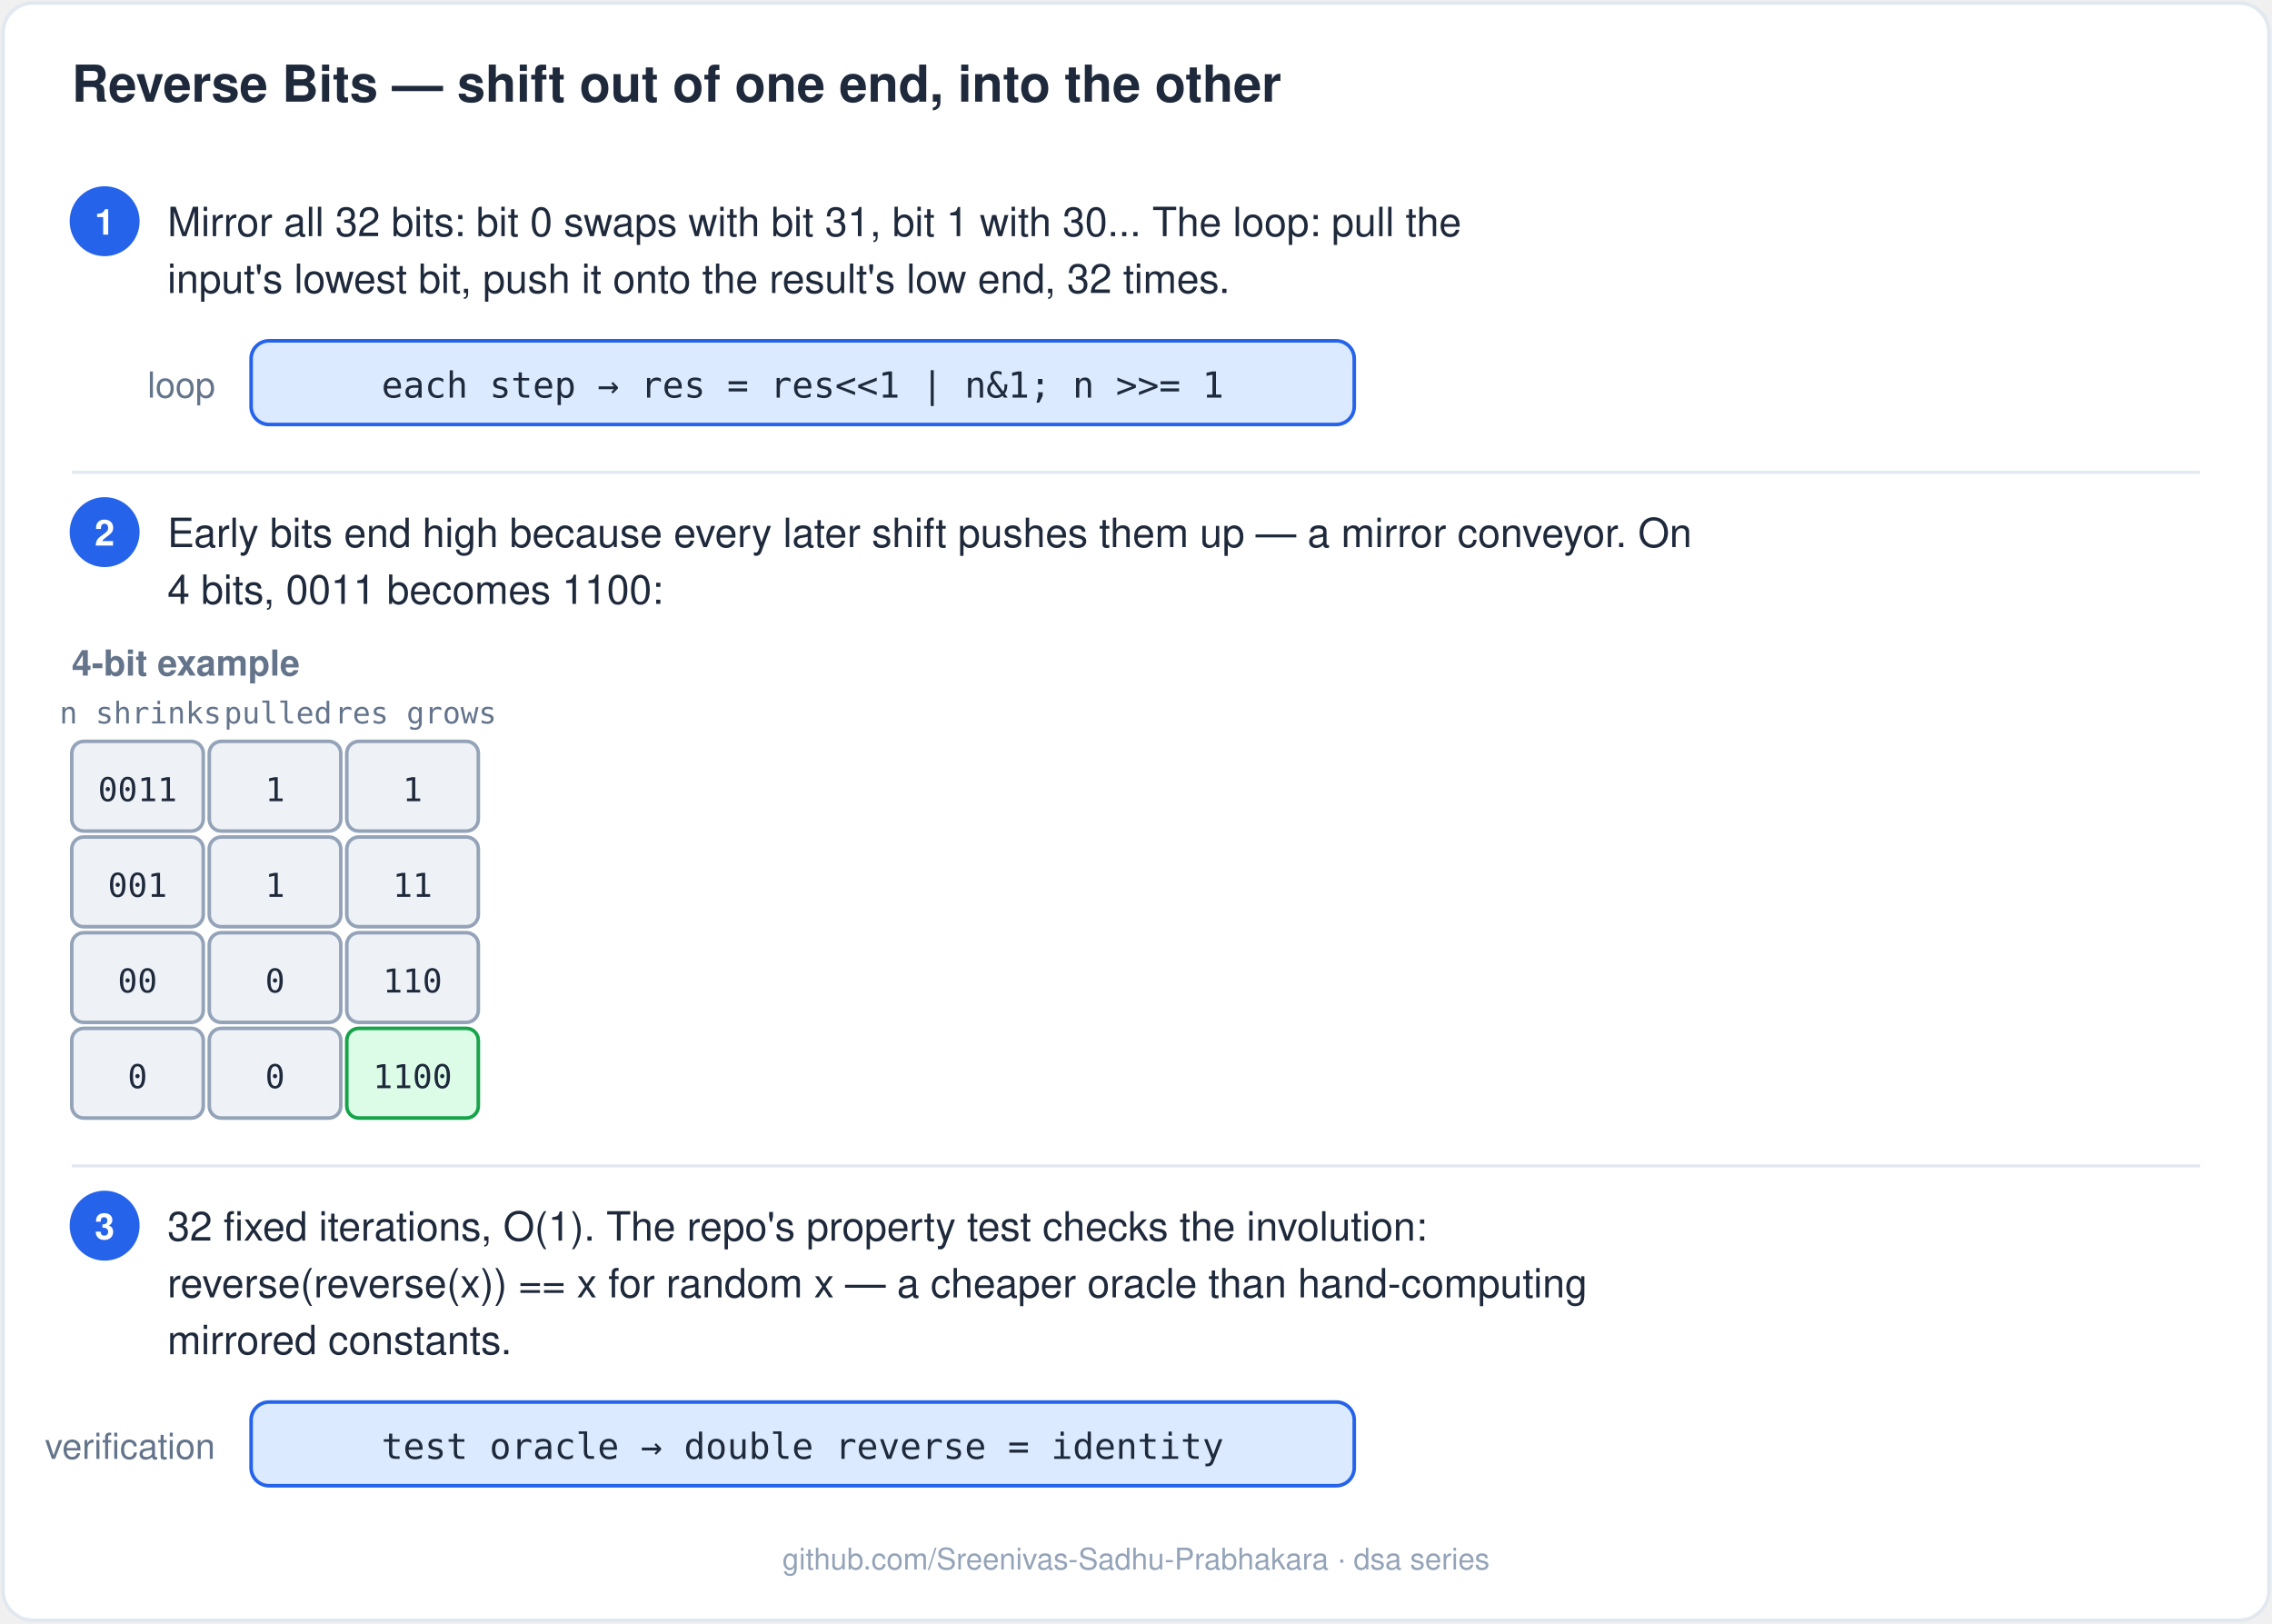
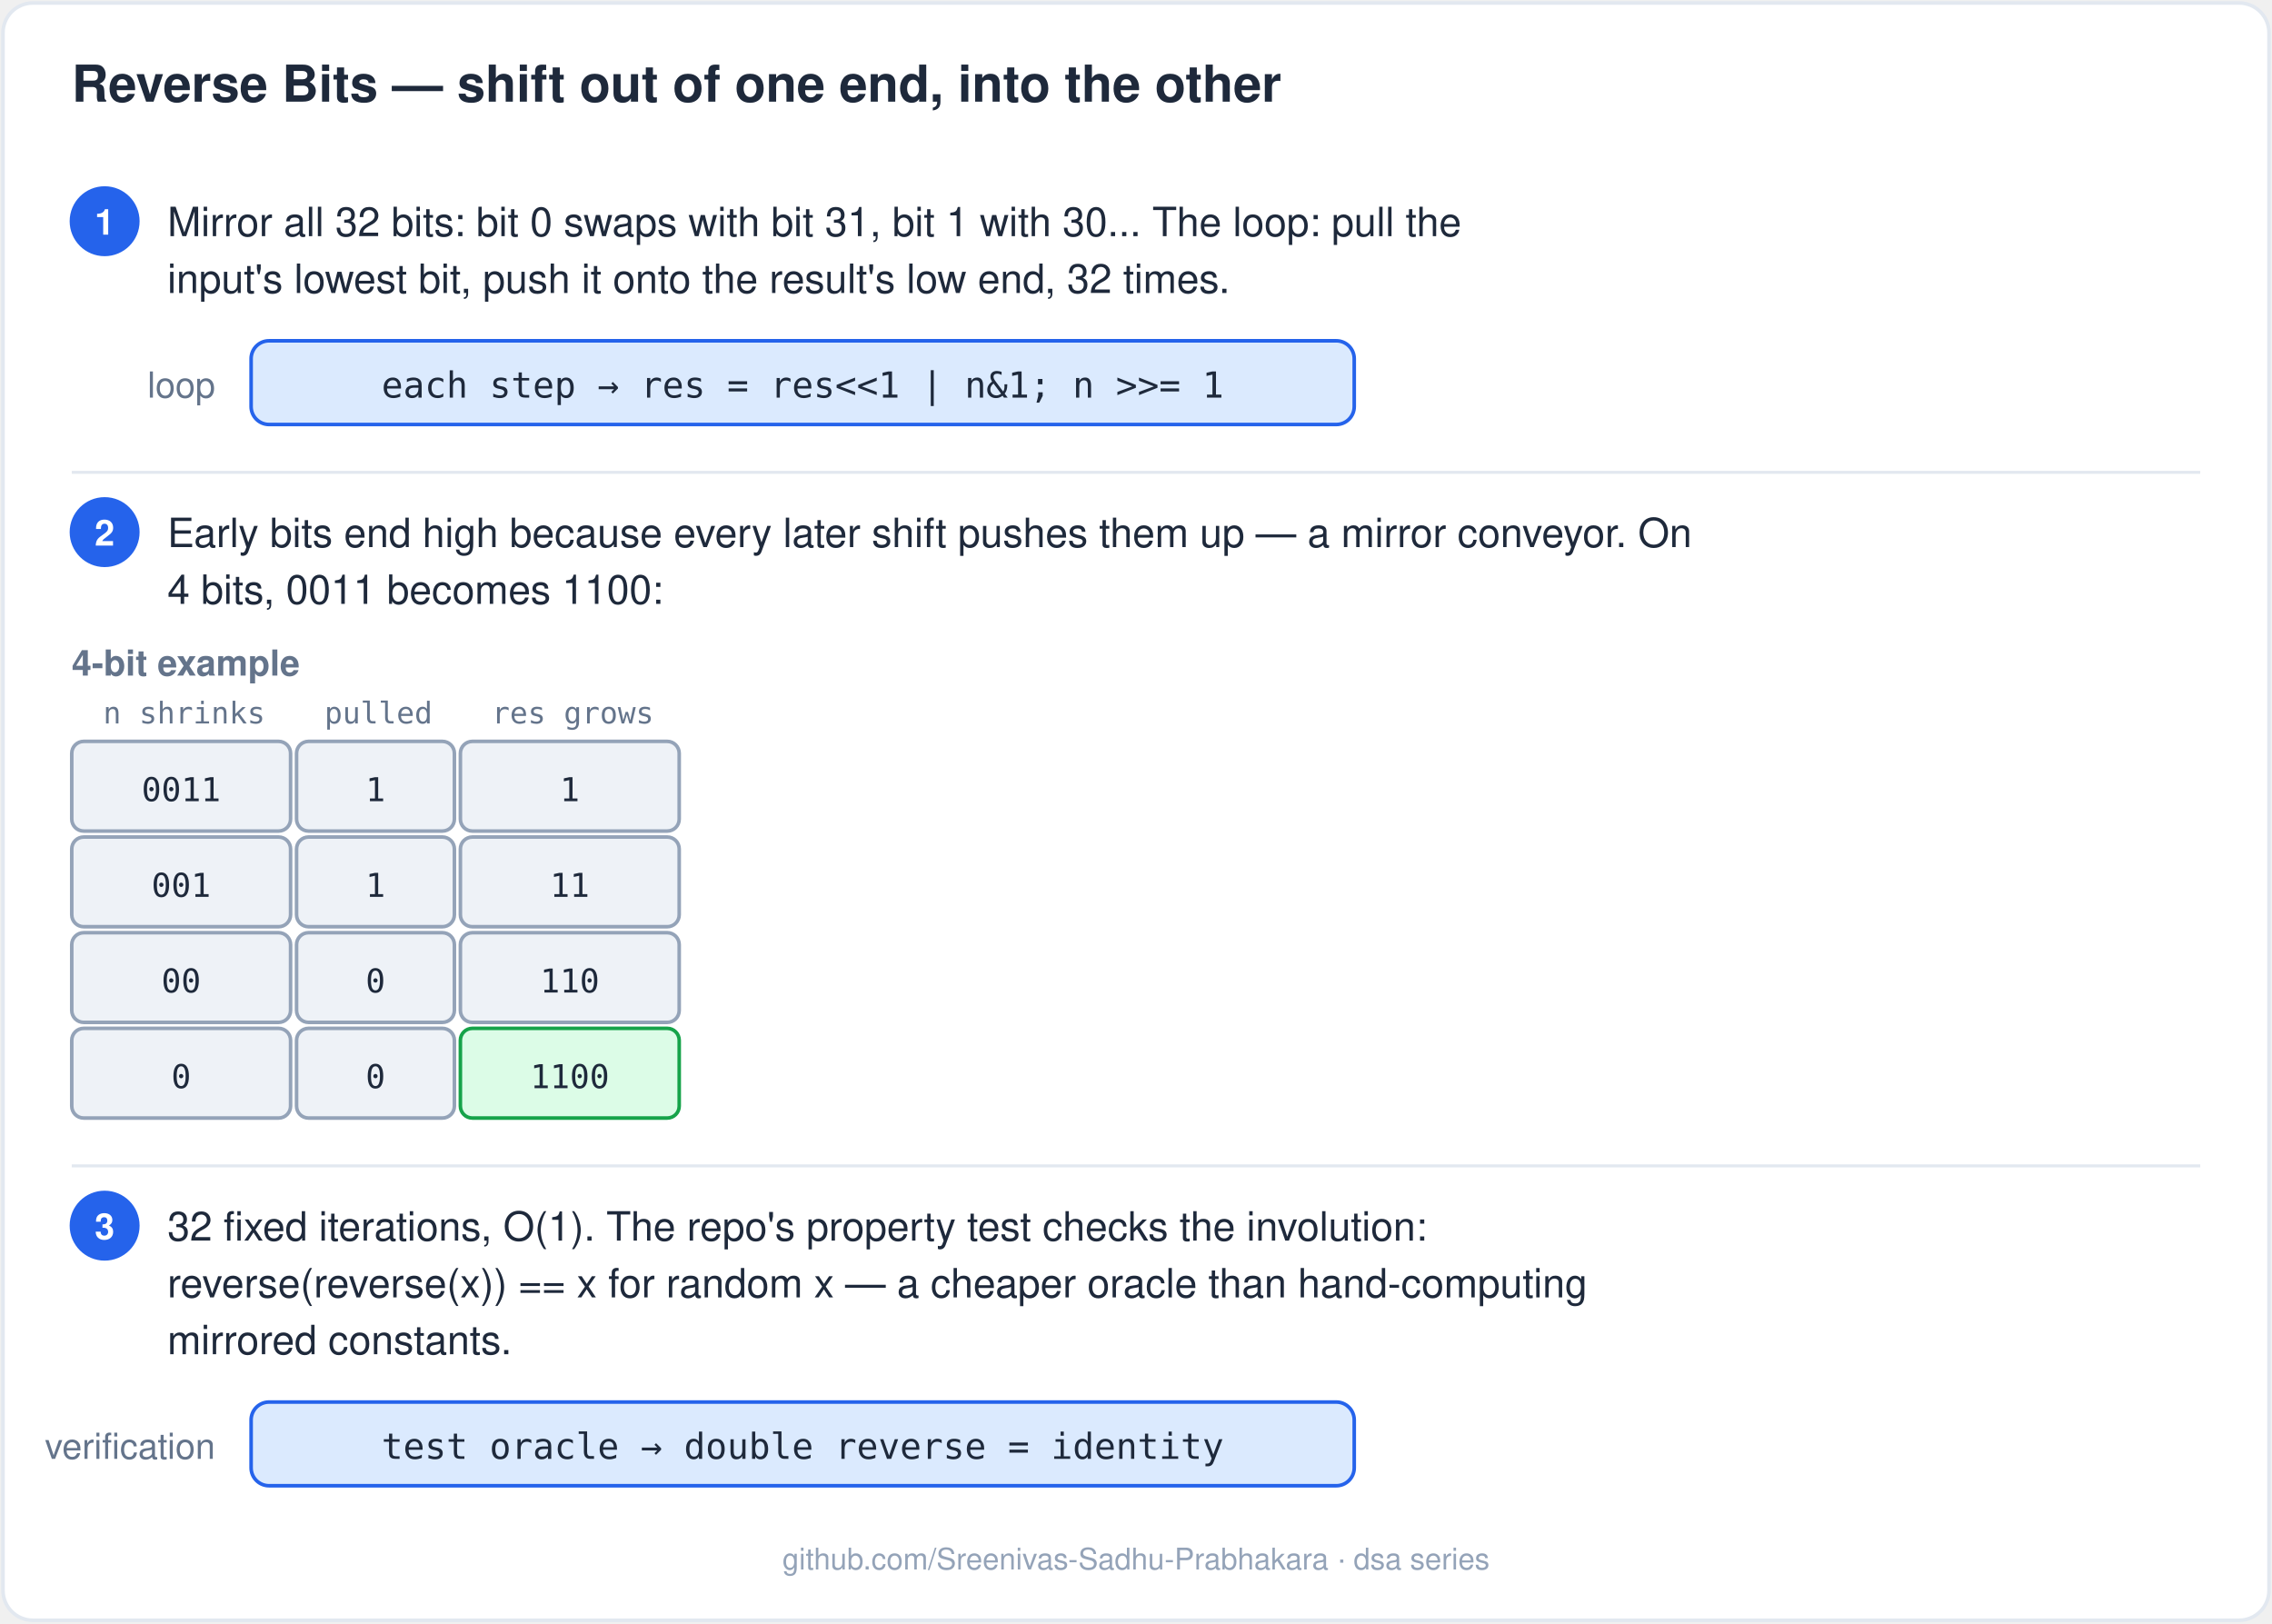
<svg xmlns="http://www.w3.org/2000/svg" width="760" height="543" viewBox="0 0 760 543" role="img" aria-label="Step-by-step visual walkthrough">
  <defs>
    <marker id="arr" markerWidth="8" markerHeight="8" refX="6" refY="3" orient="auto">
      <path d="M0,0 L7,3 L0,6 z" fill="context-stroke" />
    </marker>
  </defs>
  <rect x="1.0" y="1.0" width="758.0" height="541.0" rx="10" fill="#ffffff" stroke="#e2e8f0" stroke-width="1.2" />
  <text x="24.0" y="34.0" font-family="-apple-system,Segoe UI,Helvetica,Arial,sans-serif" font-size="17" fill="#1e293b" text-anchor="start" font-weight="600">Reverse Bits — shift out of one end, into the other</text>
  <circle cx="35.0" cy="74.0" r="11" fill="#2563eb" stroke="#2563eb" stroke-width="1.4" />
  <text x="35.0" y="78.5" font-family="-apple-system,Segoe UI,Helvetica,Arial,sans-serif" font-size="12" fill="#ffffff" text-anchor="middle" font-weight="600">1</text>
  <text x="56.0" y="79.0" font-family="-apple-system,Segoe UI,Helvetica,Arial,sans-serif" font-size="13.5" fill="#1e293b" text-anchor="start">Mirror all 32 bits: bit 0 swaps with bit 31, bit 1 with 30... The loop: pull the</text>
  <text x="56.0" y="98.0" font-family="-apple-system,Segoe UI,Helvetica,Arial,sans-serif" font-size="13.5" fill="#1e293b" text-anchor="start">input's lowest bit, push it onto the result's low end, 32 times.</text>
  <text x="72.0" y="133.0" font-family="-apple-system,Segoe UI,Helvetica,Arial,sans-serif" font-size="12" fill="#64748b" text-anchor="end">loop</text>
  <rect x="84.0" y="114.0" width="369.0" height="28.0" rx="6" fill="#dbeafe" stroke="#2563eb" stroke-width="1.2" />
  <text x="268.5" y="133.0" font-family="ui-monospace,Menlo,monospace" font-size="12" fill="#1e293b" text-anchor="middle">each step → res = res&lt;&lt;1 | n&amp;1; n &gt;&gt;= 1</text>
  <line x1="24.0" y1="158.0" x2="736.0" y2="158.0" stroke="#e2e8f0" stroke-width="1" />
  <circle cx="35.0" cy="178.0" r="11" fill="#2563eb" stroke="#2563eb" stroke-width="1.4" />
  <text x="35.0" y="182.5" font-family="-apple-system,Segoe UI,Helvetica,Arial,sans-serif" font-size="12" fill="#ffffff" text-anchor="middle" font-weight="600">2</text>
  <text x="56.0" y="183.0" font-family="-apple-system,Segoe UI,Helvetica,Arial,sans-serif" font-size="13.5" fill="#1e293b" text-anchor="start">Early bits end high because every later shift pushes them up — a mirror conveyor. On</text>
  <text x="56.0" y="202.0" font-family="-apple-system,Segoe UI,Helvetica,Arial,sans-serif" font-size="13.5" fill="#1e293b" text-anchor="start">4 bits, 0011 becomes 1100:</text>
  <text x="24.0" y="226.0" font-family="-apple-system,Segoe UI,Helvetica,Arial,sans-serif" font-size="12" fill="#64748b" text-anchor="start" font-weight="600">4-bit example</text>
-   <text x="47.0" y="242.0" font-family="ui-monospace,Menlo,monospace" font-size="10" fill="#64748b" text-anchor="middle">n shrinks</text>
-   <text x="93.0" y="242.0" font-family="ui-monospace,Menlo,monospace" font-size="10" fill="#64748b" text-anchor="middle">pulled</text>
-   <text x="139.0" y="242.0" font-family="ui-monospace,Menlo,monospace" font-size="10" fill="#64748b" text-anchor="middle">res grows</text>
-   <rect x="24.0" y="248.0" width="44.0" height="30.0" rx="4" fill="#eef2f7" stroke="#94a3b8" stroke-width="1.2" />
-   <text x="46.0" y="268.0" font-family="ui-monospace,Menlo,monospace" font-size="11" fill="#1e293b" text-anchor="middle">0011</text>
-   <rect x="70.0" y="248.0" width="44.0" height="30.0" rx="4" fill="#eef2f7" stroke="#94a3b8" stroke-width="1.2" />
-   <text x="92.0" y="268.0" font-family="ui-monospace,Menlo,monospace" font-size="11" fill="#1e293b" text-anchor="middle">1</text>
-   <rect x="116.0" y="248.0" width="44.0" height="30.0" rx="4" fill="#eef2f7" stroke="#94a3b8" stroke-width="1.2" />
-   <text x="138.0" y="268.0" font-family="ui-monospace,Menlo,monospace" font-size="11" fill="#1e293b" text-anchor="middle">1</text>
-   <rect x="24.0" y="280.0" width="44.0" height="30.0" rx="4" fill="#eef2f7" stroke="#94a3b8" stroke-width="1.2" />
-   <text x="46.0" y="300.0" font-family="ui-monospace,Menlo,monospace" font-size="11" fill="#1e293b" text-anchor="middle">001</text>
-   <rect x="70.0" y="280.0" width="44.0" height="30.0" rx="4" fill="#eef2f7" stroke="#94a3b8" stroke-width="1.2" />
-   <text x="92.0" y="300.0" font-family="ui-monospace,Menlo,monospace" font-size="11" fill="#1e293b" text-anchor="middle">1</text>
-   <rect x="116.0" y="280.0" width="44.0" height="30.0" rx="4" fill="#eef2f7" stroke="#94a3b8" stroke-width="1.2" />
-   <text x="138.0" y="300.0" font-family="ui-monospace,Menlo,monospace" font-size="11" fill="#1e293b" text-anchor="middle">11</text>
-   <rect x="24.0" y="312.0" width="44.0" height="30.0" rx="4" fill="#eef2f7" stroke="#94a3b8" stroke-width="1.2" />
-   <text x="46.0" y="332.0" font-family="ui-monospace,Menlo,monospace" font-size="11" fill="#1e293b" text-anchor="middle">00</text>
-   <rect x="70.0" y="312.0" width="44.0" height="30.0" rx="4" fill="#eef2f7" stroke="#94a3b8" stroke-width="1.2" />
-   <text x="92.0" y="332.0" font-family="ui-monospace,Menlo,monospace" font-size="11" fill="#1e293b" text-anchor="middle">0</text>
-   <rect x="116.0" y="312.0" width="44.0" height="30.0" rx="4" fill="#eef2f7" stroke="#94a3b8" stroke-width="1.2" />
-   <text x="138.0" y="332.0" font-family="ui-monospace,Menlo,monospace" font-size="11" fill="#1e293b" text-anchor="middle">110</text>
-   <rect x="24.0" y="344.0" width="44.0" height="30.0" rx="4" fill="#eef2f7" stroke="#94a3b8" stroke-width="1.2" />
-   <text x="46.0" y="364.0" font-family="ui-monospace,Menlo,monospace" font-size="11" fill="#1e293b" text-anchor="middle">0</text>
-   <rect x="70.0" y="344.0" width="44.0" height="30.0" rx="4" fill="#eef2f7" stroke="#94a3b8" stroke-width="1.2" />
-   <text x="92.0" y="364.0" font-family="ui-monospace,Menlo,monospace" font-size="11" fill="#1e293b" text-anchor="middle">0</text>
-   <rect x="116.0" y="344.0" width="44.0" height="30.0" rx="4" fill="#dcfce7" stroke="#16a34a" stroke-width="1.2" />
-   <text x="138.0" y="364.0" font-family="ui-monospace,Menlo,monospace" font-size="11" fill="#1e293b" text-anchor="middle">1100</text>
+   <text x="61.6" y="242.0" font-family="ui-monospace,Menlo,monospace" font-size="10" fill="#64748b" text-anchor="middle">n shrinks</text>
+   <text x="126.6" y="242.0" font-family="ui-monospace,Menlo,monospace" font-size="10" fill="#64748b" text-anchor="middle">pulled</text>
+   <text x="191.6" y="242.0" font-family="ui-monospace,Menlo,monospace" font-size="10" fill="#64748b" text-anchor="middle">res grows</text>
+   <rect x="24.0" y="248.0" width="73.2" height="30.0" rx="4" fill="#eef2f7" stroke="#94a3b8" stroke-width="1.2" />
+   <text x="60.6" y="268.0" font-family="ui-monospace,Menlo,monospace" font-size="11" fill="#1e293b" text-anchor="middle">0011</text>
+   <rect x="99.2" y="248.0" width="52.8" height="30.0" rx="4" fill="#eef2f7" stroke="#94a3b8" stroke-width="1.2" />
+   <text x="125.6" y="268.0" font-family="ui-monospace,Menlo,monospace" font-size="11" fill="#1e293b" text-anchor="middle">1</text>
+   <rect x="154.0" y="248.0" width="73.2" height="30.0" rx="4" fill="#eef2f7" stroke="#94a3b8" stroke-width="1.2" />
+   <text x="190.6" y="268.0" font-family="ui-monospace,Menlo,monospace" font-size="11" fill="#1e293b" text-anchor="middle">1</text>
+   <rect x="24.0" y="280.0" width="73.2" height="30.0" rx="4" fill="#eef2f7" stroke="#94a3b8" stroke-width="1.2" />
+   <text x="60.6" y="300.0" font-family="ui-monospace,Menlo,monospace" font-size="11" fill="#1e293b" text-anchor="middle">001</text>
+   <rect x="99.2" y="280.0" width="52.8" height="30.0" rx="4" fill="#eef2f7" stroke="#94a3b8" stroke-width="1.2" />
+   <text x="125.6" y="300.0" font-family="ui-monospace,Menlo,monospace" font-size="11" fill="#1e293b" text-anchor="middle">1</text>
+   <rect x="154.0" y="280.0" width="73.2" height="30.0" rx="4" fill="#eef2f7" stroke="#94a3b8" stroke-width="1.2" />
+   <text x="190.6" y="300.0" font-family="ui-monospace,Menlo,monospace" font-size="11" fill="#1e293b" text-anchor="middle">11</text>
+   <rect x="24.0" y="312.0" width="73.2" height="30.0" rx="4" fill="#eef2f7" stroke="#94a3b8" stroke-width="1.2" />
+   <text x="60.6" y="332.0" font-family="ui-monospace,Menlo,monospace" font-size="11" fill="#1e293b" text-anchor="middle">00</text>
+   <rect x="99.2" y="312.0" width="52.8" height="30.0" rx="4" fill="#eef2f7" stroke="#94a3b8" stroke-width="1.2" />
+   <text x="125.6" y="332.0" font-family="ui-monospace,Menlo,monospace" font-size="11" fill="#1e293b" text-anchor="middle">0</text>
+   <rect x="154.0" y="312.0" width="73.2" height="30.0" rx="4" fill="#eef2f7" stroke="#94a3b8" stroke-width="1.2" />
+   <text x="190.6" y="332.0" font-family="ui-monospace,Menlo,monospace" font-size="11" fill="#1e293b" text-anchor="middle">110</text>
+   <rect x="24.0" y="344.0" width="73.2" height="30.0" rx="4" fill="#eef2f7" stroke="#94a3b8" stroke-width="1.2" />
+   <text x="60.6" y="364.0" font-family="ui-monospace,Menlo,monospace" font-size="11" fill="#1e293b" text-anchor="middle">0</text>
+   <rect x="99.2" y="344.0" width="52.8" height="30.0" rx="4" fill="#eef2f7" stroke="#94a3b8" stroke-width="1.2" />
+   <text x="125.6" y="364.0" font-family="ui-monospace,Menlo,monospace" font-size="11" fill="#1e293b" text-anchor="middle">0</text>
+   <rect x="154.0" y="344.0" width="73.2" height="30.0" rx="4" fill="#dcfce7" stroke="#16a34a" stroke-width="1.2" />
+   <text x="190.6" y="364.0" font-family="ui-monospace,Menlo,monospace" font-size="11" fill="#1e293b" text-anchor="middle">1100</text>
  <line x1="24.0" y1="390.0" x2="736.0" y2="390.0" stroke="#e2e8f0" stroke-width="1" />
  <circle cx="35.0" cy="410.0" r="11" fill="#2563eb" stroke="#2563eb" stroke-width="1.4" />
  <text x="35.0" y="414.5" font-family="-apple-system,Segoe UI,Helvetica,Arial,sans-serif" font-size="12" fill="#ffffff" text-anchor="middle" font-weight="600">3</text>
  <text x="56.0" y="415.0" font-family="-apple-system,Segoe UI,Helvetica,Arial,sans-serif" font-size="13.5" fill="#1e293b" text-anchor="start">32 fixed iterations, O(1). The repo's property test checks the involution:</text>
  <text x="56.0" y="434.0" font-family="-apple-system,Segoe UI,Helvetica,Arial,sans-serif" font-size="13.5" fill="#1e293b" text-anchor="start">reverse(reverse(x)) == x for random x — a cheaper oracle than hand-computing</text>
  <text x="56.0" y="453.0" font-family="-apple-system,Segoe UI,Helvetica,Arial,sans-serif" font-size="13.5" fill="#1e293b" text-anchor="start">mirrored constants.</text>
  <text x="72.0" y="488.0" font-family="-apple-system,Segoe UI,Helvetica,Arial,sans-serif" font-size="12" fill="#64748b" text-anchor="end">verification</text>
  <rect x="84.0" y="469.0" width="369.0" height="28.0" rx="6" fill="#dbeafe" stroke="#2563eb" stroke-width="1.2" />
  <text x="268.5" y="488.0" font-family="ui-monospace,Menlo,monospace" font-size="12" fill="#1e293b" text-anchor="middle">test oracle → double reverse = identity</text>
  <text x="380.0" y="525.0" font-family="-apple-system,Segoe UI,Helvetica,Arial,sans-serif" font-size="10" fill="#94a3b8" text-anchor="middle">github.com/Sreenivas-Sadhu-Prabhakara · dsa series</text>
</svg>
